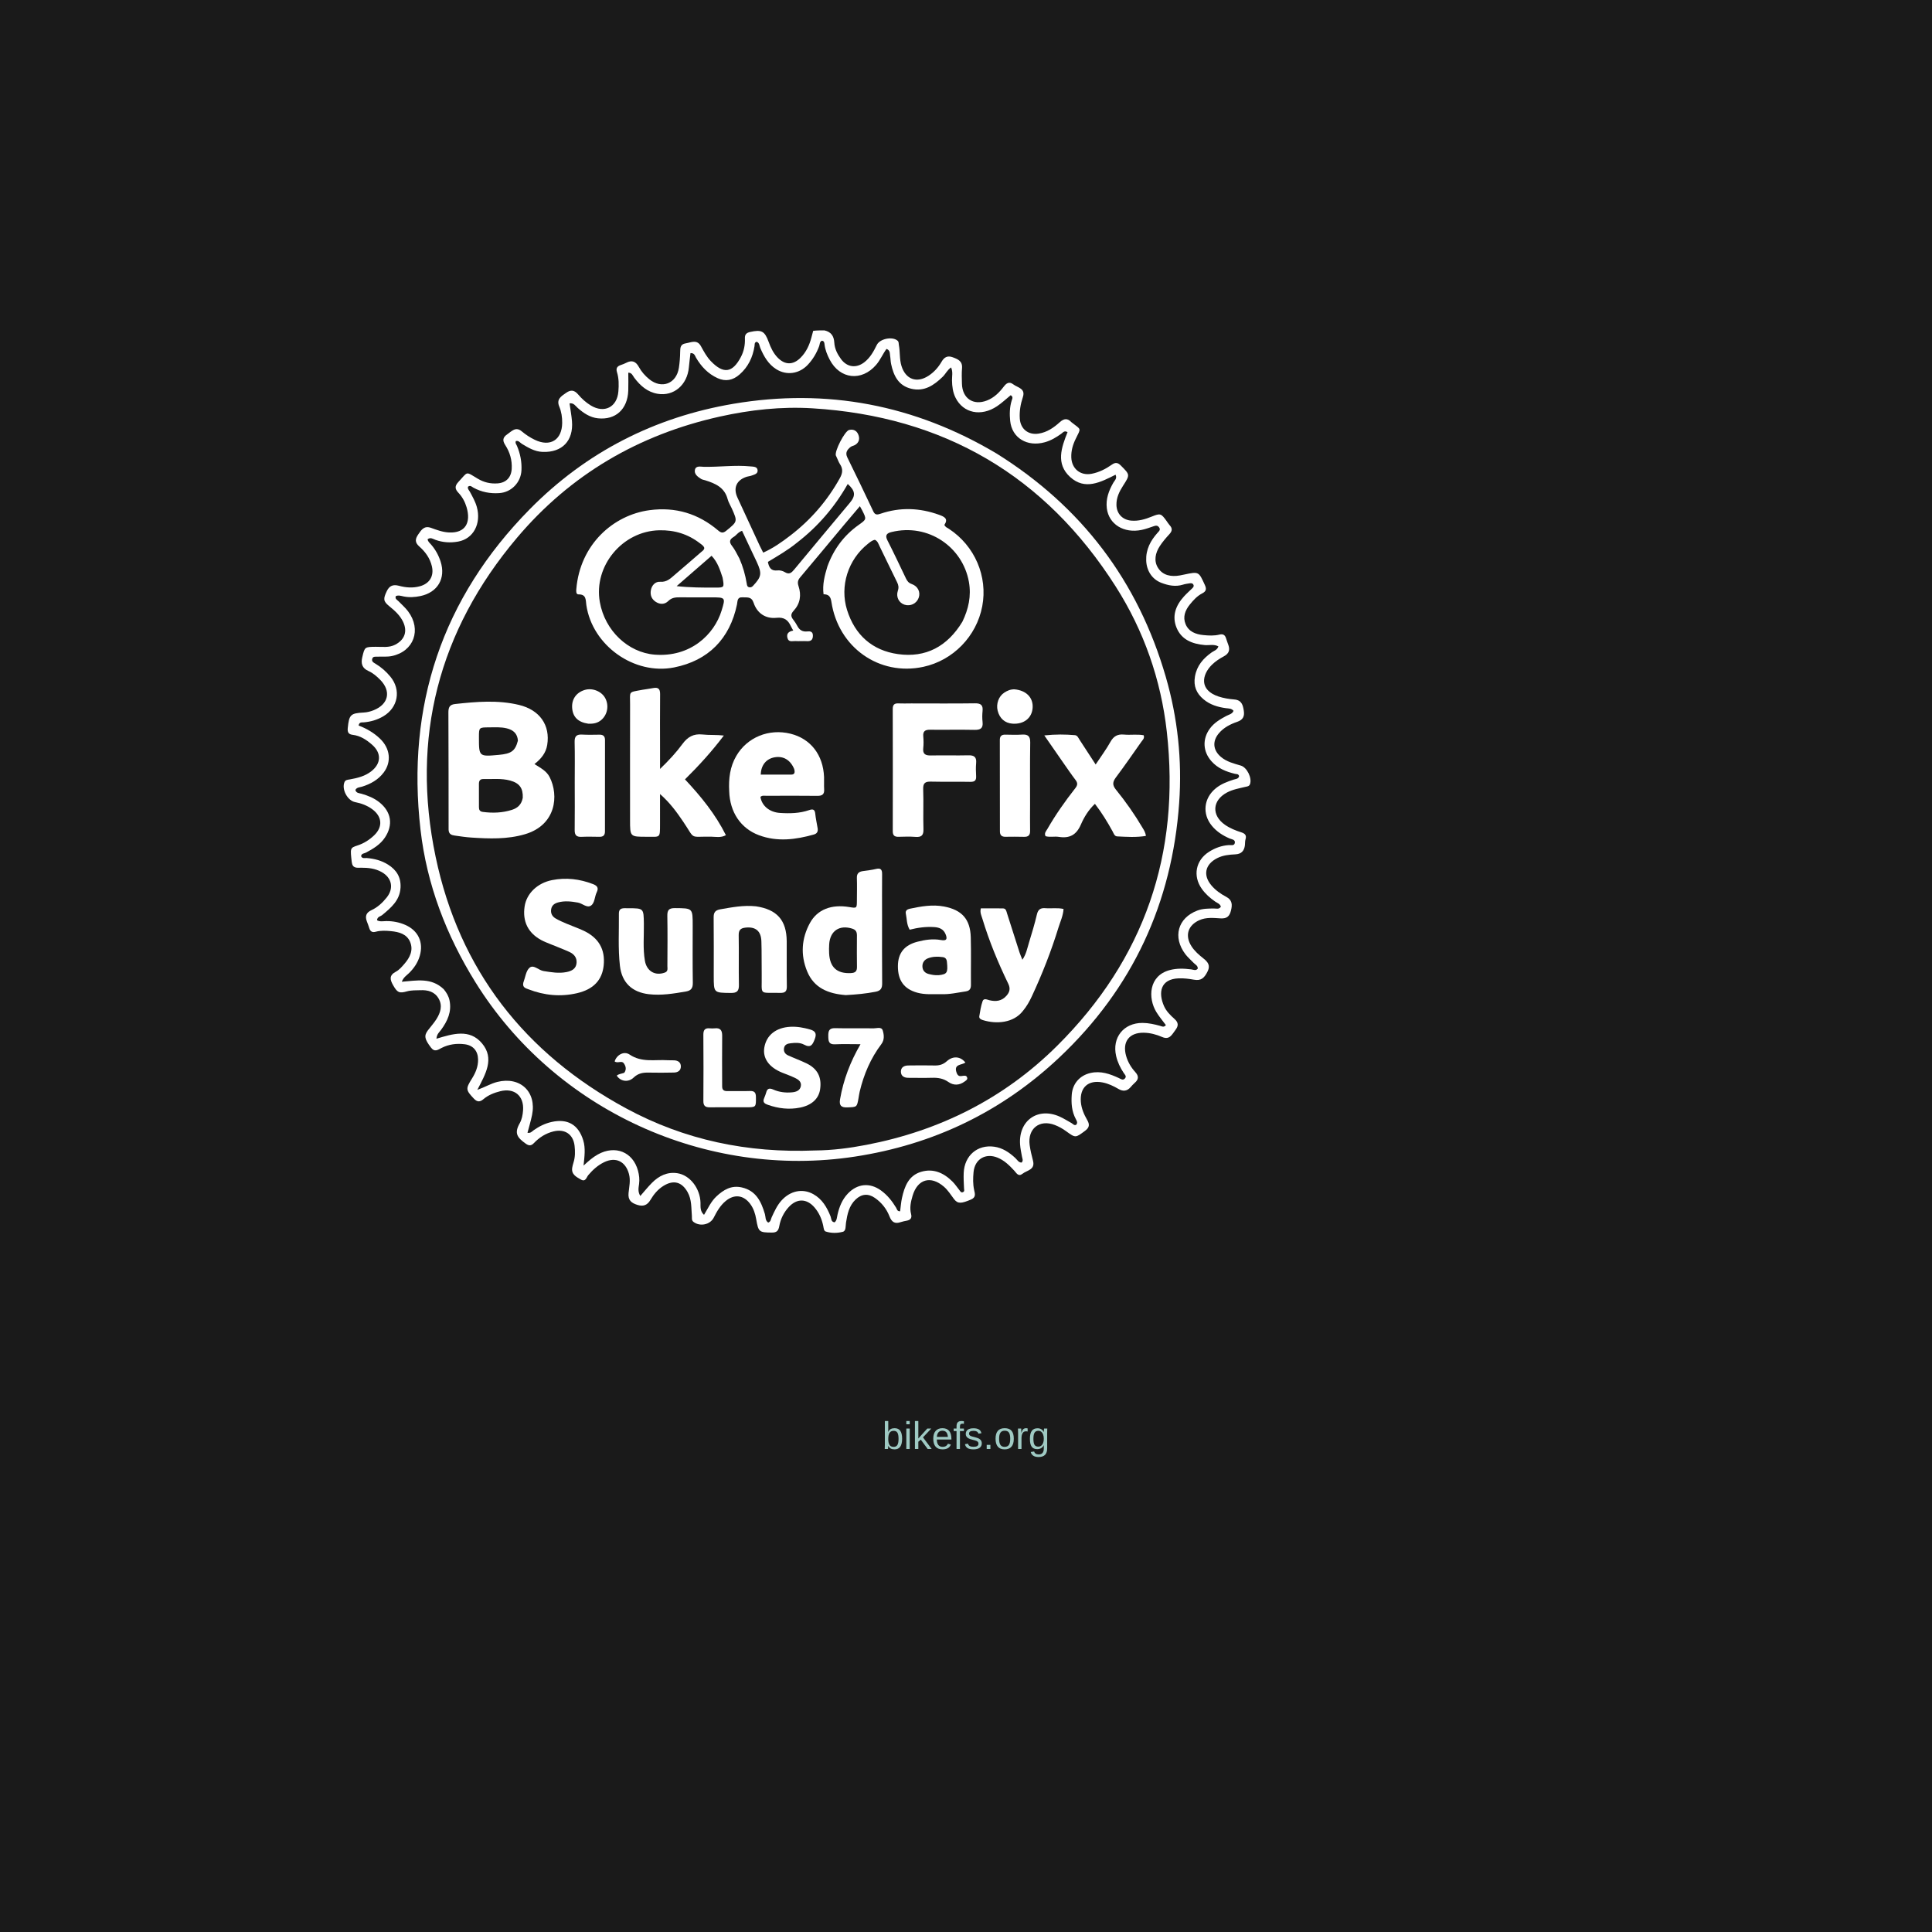
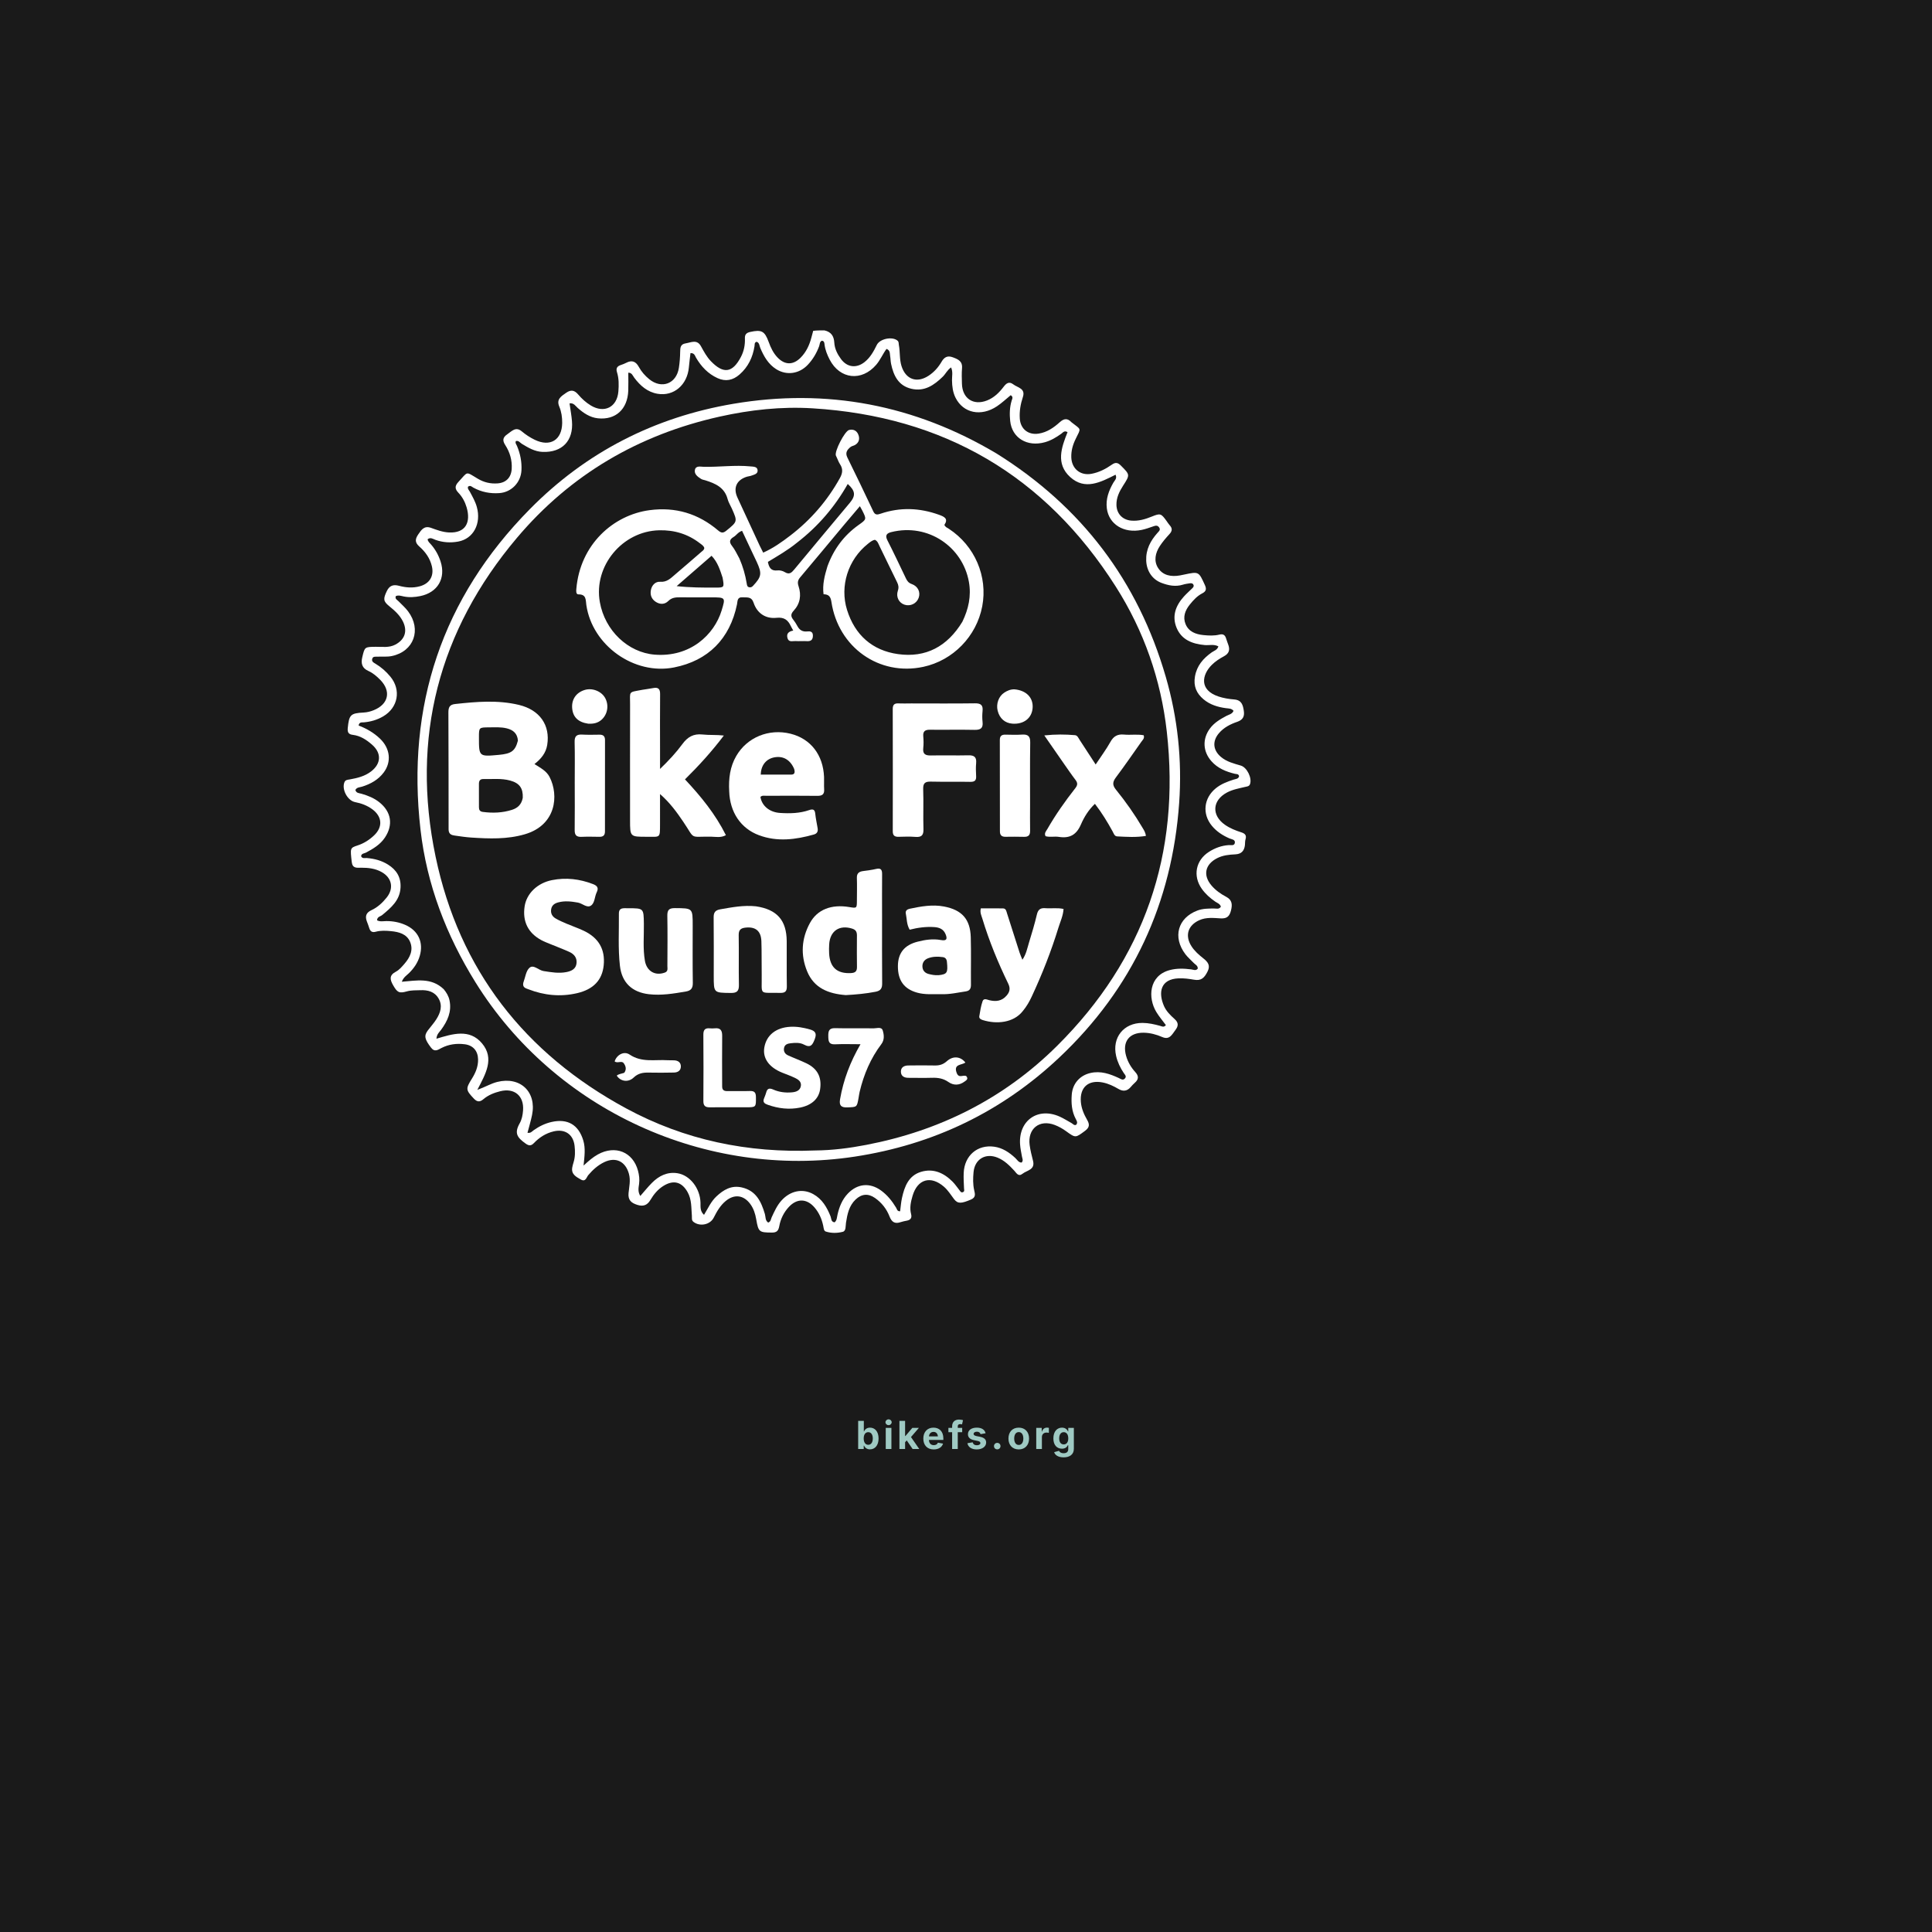
<svg xmlns="http://www.w3.org/2000/svg" version="1.1" viewBox="0 0 1200 1200" width="1200">
  <rect width="1200" height="1200" fill="#1a1a1a" />
  <g transform="translate(450,450) scale(0.8) translate(-352,-307)">
    <path fill="#ffffff" d="M429.55,1 C434.975,2.188 436.964,5.67 437.24,10.451 C437.519,15.302 439.651,19.456 442.42,23.239 C447.194,29.76 454.416,30.621 460.748,25.608 C465.187,22.094 467.816,17.279 470.249,12.304 C472.634,7.424 482.449,5.504 486.41,9.045 C487.414,9.943 487.15,11.164 487.367,12.28 C488.414,17.672 487.751,23.267 489.392,28.592 C492.612,39.047 501.266,42.214 510.385,36.261 C514.666,33.466 517.979,29.765 520.517,25.389 C522.535,21.909 525.003,20.354 529.157,21.874 C533.311,23.394 536.894,24.882 536.414,30.407 C536.07,34.377 536.248,38.403 536.346,42.4 C536.629,53.854 545.186,59.6 555.801,55.437 C561.255,53.299 565.289,49.306 568.754,44.747 C570.83,42.016 572.983,40.434 576.216,42.918 C579.606,45.523 585.895,46.034 583.653,52.79 C581.849,58.226 580.881,63.726 581.261,69.475 C581.798,77.621 587.894,82.405 595.887,81.159 C602.487,80.13 607.624,76.521 612.346,72.267 C615.552,69.379 618.306,69.033 621.298,72.257 C621.41,72.378 621.561,72.462 621.692,72.566 C629.083,78.387 628.952,76.52 624.68,85.207 C622.438,89.765 621.084,94.414 621.252,99.594 C621.539,108.418 628.337,114.024 637.033,112.343 C642.885,111.212 648.05,108.556 652.848,105.185 C655.531,103.3 657.399,103.604 659.731,105.951 C666.871,113.142 666.955,113.042 661.411,121.673 C658.496,126.211 656.181,130.958 656.305,136.554 C656.455,143.344 660.966,148.096 667.741,148.702 C673.398,149.207 678.598,147.661 683.744,145.57 C690.397,142.867 690.966,143.09 695.245,149.027 C696.025,150.109 696.705,151.282 697.604,152.253 C699.826,154.654 699.723,156.734 697.46,159.176 C694.751,162.099 692.129,165.177 689.953,168.504 C686.468,173.832 685.168,180.06 688.639,185.479 C692.39,191.335 698.842,192.46 705.564,191.265 C706.71,191.061 707.849,190.816 708.987,190.573 C720.297,188.168 720.182,188.219 724.992,198.783 C726.423,201.925 725.846,203.678 722.906,205.192 C718.976,207.215 716.036,210.442 713.305,213.822 C709.647,218.35 707.654,223.505 710.009,229.136 C712.472,235.025 717.953,236.983 723.791,237.573 C727.911,237.99 732.154,238.213 736.231,237.208 C739.171,236.484 740.637,237.519 741.442,240.209 C741.966,241.961 742.654,243.662 743.242,245.395 C744.558,249.273 743.578,251.988 739.752,254.038 C736.405,255.831 733.088,257.995 730.405,260.649 C722.66,268.311 720.29,280.197 735.584,285.274 C739.489,286.57 743.691,287.233 747.807,287.569 C753.626,288.044 754.57,292.081 755.215,296.541 C755.817,300.693 754.508,303.395 750.131,304.898 C744.784,306.733 739.679,309.293 735.866,313.779 C730.614,319.959 731.225,326.926 737.446,332.186 C741.935,335.981 747.457,337.289 752.886,338.9 C757.723,340.336 761.749,348.708 759.977,353.351 C759.316,355.085 757.774,355.089 756.314,355.438 C751.466,356.595 746.52,357.44 742.048,359.841 C730.662,365.952 729.991,377.515 740.607,384.899 C744.482,387.593 748.815,389.32 753.266,390.733 C756.104,391.633 757.507,393.036 756.505,396.213 C756.066,397.608 756.241,399.188 756.061,400.674 C755.532,405.062 753.334,407.586 748.633,407.81 C743.818,408.039 739.037,408.487 734.571,410.747 C725.079,415.551 723.251,424.011 730.149,432.065 C733.34,435.79 737.3,438.559 741.597,440.827 C746.219,443.266 746.377,446.91 745.223,451.443 C744.112,455.806 742.193,457.797 737.306,457.527 C731.737,457.219 726.013,456.485 720.557,458.969 C711.755,462.976 709.306,470.901 714.529,479.121 C716.983,482.984 720.413,485.9 723.933,488.716 C727.14,491.281 729.381,493.936 727.183,498.483 C724.479,504.08 721.892,506.09 716.507,505.134 C712.547,504.43 708.621,503.933 704.604,504.086 C690.438,504.626 688.61,515.115 693.246,525.647 C694.99,529.608 698.207,532.777 701.434,535.66 C704.608,538.495 704.512,541.028 702.054,544.248 C699.428,547.689 697.554,552.104 691.888,549.659 C687.262,547.663 682.48,546.364 677.401,546.302 C666.154,546.165 660.69,553.405 663.824,564.358 C665.18,569.094 667.664,573.266 670.935,576.86 C673.833,580.044 673.547,582.623 670.431,585.3 C669.299,586.273 668.306,587.419 667.322,588.548 C664.592,591.682 661.482,592.064 657.949,589.999 C654.057,587.724 650.07,585.788 645.548,584.908 C634.433,582.744 627.693,588.792 628.677,600.111 C629.123,605.245 631.132,609.776 633.624,614.114 C635.613,617.577 635.387,619.922 631.889,622.506 C624.497,627.966 624.649,628.173 617.176,622.733 C614.468,620.761 611.564,619.133 608.44,617.932 C596.567,613.365 587.182,620.811 588.922,633.548 C589.483,637.647 590.499,641.699 591.528,645.717 C593.344,652.807 586.792,653.075 583.37,655.806 C580.154,658.372 578.654,655.213 576.952,653.38 C573.19,649.324 569.292,645.444 564.068,643.306 C554.664,639.457 546.315,644.429 545.362,654.536 C544.925,659.172 544.809,663.847 545.83,668.464 C546.479,671.398 547.397,674.116 543.325,675.84 C535.905,678.983 533.099,679.26 530.231,675.498 C527.71,672.191 525.567,668.617 522.363,665.846 C512.132,656.997 501.878,659.905 498.034,672.872 C496.657,677.515 495.594,682.246 496.874,687.124 C497.622,689.973 496.546,691.6 493.702,692.188 C492.073,692.524 490.412,692.796 488.85,693.339 C484.325,694.912 481.857,693.429 480.098,688.891 C477.845,683.081 473.984,678.187 468.78,674.571 C463.545,670.934 458.434,671.4 453.82,675.773 C448.639,680.685 447.362,687.215 446.326,693.848 C445.927,696.399 446.471,700.189 443.838,700.87 C439.588,701.97 434.877,702.061 430.555,700.636 C429.078,700.148 428.998,697.857 428.655,696.229 C427.536,690.924 425.428,686.065 421.868,681.938 C415.889,675.003 408.334,674.807 402.073,681.449 C398.087,685.677 395.558,690.817 394.531,696.435 C393.862,700.101 392.544,701.494 388.74,701.466 C378.882,701.394 378.329,701.044 376.624,691.134 C375.885,686.839 374.593,682.729 371.919,679.162 C366.744,672.255 359.567,671.425 352.884,676.988 C348.681,680.488 346.06,685.09 343.635,689.885 C340.819,695.456 332.853,697.004 327.901,693.157 C326.26,691.882 326.804,690.158 326.673,688.573 C326.155,682.308 326.61,675.893 323.364,670.094 C318.868,662.062 312.402,660.355 304.554,665.243 C300.196,667.957 297.023,671.845 294.469,676.164 C292.023,680.302 288.845,681.384 284.367,679.975 C279.754,678.524 276.953,676.392 277.508,670.743 C277.988,665.865 279.193,660.977 277.805,655.887 C275.178,646.257 267.638,642.461 258.609,646.798 C253.725,649.143 249.786,652.691 246.285,656.805 C244.777,658.576 244.227,662.451 240.404,660.245 C236.781,658.153 232.833,656.187 233.81,650.852 C234.049,649.546 234.401,648.254 234.796,646.985 C236.114,642.753 236.098,638.406 235.602,634.104 C234.571,625.139 228.053,620.798 219.297,622.909 C213.259,624.365 208.251,627.568 204.042,631.969 C201.833,634.278 200.092,634.145 197.628,632.391 C190.939,627.631 188.659,624.273 192.978,616.641 C194.695,613.607 195.348,610.055 195.604,606.557 C196.425,595.343 188.887,588.991 177.93,591.719 C173.222,592.892 168.679,594.648 164.911,597.831 C162.154,600.161 160.069,600.291 157.367,597.418 C151.163,590.82 150.913,589.881 155.829,582.064 C158.708,577.486 160.771,572.64 160.684,567.086 C160.579,560.444 156.844,556.067 150.232,555.245 C143.993,554.469 137.962,555.244 132.266,558.155 C129.554,559.541 126.985,561.645 124.077,557.798 C119.266,551.435 118.506,548.725 121.683,544.503 C123.883,541.578 126.392,538.855 128.329,535.77 C131.458,530.787 133.276,525.362 130.027,519.752 C126.908,514.368 121.679,513.054 115.829,513.288 C112.345,513.427 108.88,513.223 105.427,514.199 C99.31,515.927 97.924,515.029 94.694,509.376 C92.219,505.043 91.534,501.695 96.902,498.887 C99.46,497.549 101.529,495.079 103.485,492.83 C107.717,487.962 110.571,482.302 107.95,475.902 C105.368,469.598 99.205,468.034 93.103,467.442 C89.163,467.059 85.097,466.835 81.172,467.91 C78.574,468.621 77.021,467.745 76.233,465.203 C75.691,463.456 75.044,461.739 74.385,460.03 C72.816,455.967 73.655,453.1 77.909,451.138 C82.661,448.948 86.484,445.381 89.736,441.314 C95.462,434.151 93.773,425.99 85.748,421.525 C80.785,418.764 75.388,418.161 69.811,418.194 C66.603,418.213 63.15,418.894 62.579,413.697 C61.4,402.953 61.194,402.836 67.219,400.865 C72.072,399.277 76.271,396.561 79.917,393.115 C86.889,386.526 86.233,378.422 78.471,372.742 C74.499,369.835 70.011,368.198 65.205,367.258 C59.27,366.097 54.62,357.318 56.936,351.767 C57.715,349.902 59.479,349.925 61.121,349.629 C67.049,348.56 72.851,347.166 77.756,343.334 C85.511,337.276 85.775,329.108 78.327,322.636 C73.999,318.876 69.333,315.748 63.429,315.039 C60.261,314.658 59.132,313.253 59.497,309.704 C60.548,299.493 61.589,298.214 71.93,297.701 C74.64,297.566 77.191,296.884 79.665,295.888 C91.233,291.23 93.374,281.094 84.67,272.275 C81.962,269.531 79.036,267.007 75.502,265.432 C70.639,263.265 69.605,259.682 70.757,254.82 C72.683,246.694 72.599,246.781 81.224,246.671 C86.324,246.606 91.529,247.568 96.43,244.981 C103.682,241.152 105.984,234.766 102.491,227.343 C100.078,222.213 95.958,218.593 91.667,215.095 C87.059,211.339 86.884,209.513 89.854,203.36 C91.851,199.222 94.766,198.093 99.25,199.301 C104.567,200.733 110.003,201.189 115.524,199.666 C123.05,197.588 126.593,191.733 124.811,184.147 C123.331,177.847 119.697,172.887 115.045,168.789 C111.43,165.604 111.809,162.94 114.232,159.391 C116.708,155.766 118.863,152.426 124.178,154.342 C128.693,155.969 133.174,157.675 138.14,157.908 C150.962,158.509 155.236,150.135 151.774,138.367 C150.564,134.253 148.477,130.298 145.44,127.116 C142.644,124.186 142.429,121.858 145.406,118.667 C153.138,110.381 150.643,110.321 160.523,116.21 C165.292,119.051 170.352,120.201 175.815,119.801 C182.473,119.312 186.411,115.157 186.792,108.523 C187.179,101.777 185.371,95.602 181.774,90.032 C179.51,86.525 179.787,84.129 183.282,81.727 C186.813,79.302 189.884,75.443 194.601,79.406 C197.685,81.998 201.027,84.178 204.632,85.93 C216.641,91.765 225.835,86.125 225.981,72.852 C226.029,68.485 225.416,64.201 223.715,60.153 C221.313,54.434 225.192,52.17 229.064,49.475 C232.87,46.826 235.548,47.436 238.424,50.81 C241.229,54.101 244.448,57.036 248.197,59.309 C258.685,65.668 268.64,60.638 269.613,48.371 C270.008,43.385 270.048,38.328 268.537,33.504 C267.542,30.331 268.733,28.837 271.526,27.891 C272.943,27.41 274.367,26.886 275.687,26.191 C280.118,23.856 283.152,25.075 285.514,29.418 C287.511,33.09 290.307,36.243 293.559,38.902 C303.229,46.809 314.715,42.425 316.593,30.035 C317.214,25.933 317.53,21.755 317.582,17.606 C317.623,14.343 317.809,11.736 321.852,11.084 C326.153,10.39 330.641,7.729 333.737,13.348 C335.984,17.429 338.167,21.545 341.465,24.961 C351.192,35.036 358.2,34.061 364.708,21.695 C367.102,17.145 368.043,12.306 367.841,7.229 C367.722,4.226 368.95,2.873 371.997,2.211 C380.751,0.311 383.192,1.458 386.307,10.013 C387.919,14.438 389.893,18.643 393.187,22.07 C398.899,28.012 405.282,28.052 411.083,22.221 C415.438,17.843 417.929,12.442 419.475,6.548 C419.897,4.94 420.304,3.327 420.859,1.358 C423.7,1 426.4,1 429.55,1 M134.017,512.523 C136.138,515.121 137.832,517.844 138.523,521.278 C140.295,530.072 136.928,537.239 131.97,544.036 C130.654,545.839 128.644,547.289 128.342,550.959 C140.977,547.165 154.063,543.023 163.741,554.568 C173.628,566.363 166.531,578.277 160.092,590.671 C166.219,588.481 170.585,585.756 175.554,584.512 C193.35,580.057 206.251,592.162 202.591,610.156 C201.655,614.758 200.267,619.268 199.043,623.993 C201.526,624.462 202.559,622.902 203.837,622.002 C208.103,618.997 212.672,616.728 217.806,615.578 C230.154,612.815 238.62,617.7 242.327,629.851 C244.211,636.029 243.298,642.289 242.575,649.461 C246.414,645.915 249.765,642.97 253.679,640.805 C267.159,633.35 280.891,638.827 284.825,653.392 C285.727,656.731 286.161,660.194 285.675,663.763 C285.29,666.596 284.523,669.611 286.635,673.049 C289.799,669.453 292.543,666.01 295.625,662.902 C301.028,657.453 307.536,654.175 315.372,655.372 C325.239,656.88 333.054,667.155 333.363,678.248 C333.451,681.394 332.878,684.79 336.1,687.708 C339.249,682.555 341.538,677.307 345.714,673.404 C351.279,668.203 357.332,664.576 365.457,666.423 C376.549,668.945 380.511,677.46 383.362,687.083 C384.019,689.299 383.492,692.086 385.929,693.717 C388.034,692.951 387.972,691.002 388.621,689.604 C390.73,685.065 392.75,680.49 396.13,676.696 C402.966,669.021 412.553,666.989 420.887,671.593 C427.85,675.441 431.559,681.852 434.38,688.987 C435.026,690.62 434.62,693.223 437.537,693.506 C439.3,691.919 439.262,689.675 439.726,687.625 C441.105,681.528 443.335,675.851 447.736,671.223 C455.126,663.455 464.716,662.476 473.406,668.703 C478.363,672.255 482.072,676.934 485.221,682.111 C485.908,683.241 486.057,685.13 488.361,684.888 C488.826,681.438 489.051,677.965 489.793,674.607 C491.759,665.705 494.906,657.217 504.618,654.306 C514.163,651.445 522.291,655.126 529.067,661.943 C531.048,663.935 532.635,666.319 534.39,668.534 C535.096,669.426 535.635,670.706 537.109,670.094 C538.56,669.491 538.019,668.257 537.967,667.09 C537.789,663.1 537.536,659.094 537.713,655.112 C538.313,641.685 548.343,633.026 561.333,634.789 C567.841,635.672 573.076,639.197 577.809,643.608 C579.271,644.97 580.327,647.176 582.705,647.108 C584.173,645.472 583.246,644.084 582.985,642.648 C582.391,639.383 581.68,636.108 581.473,632.808 C580.321,614.362 595.406,603.881 612.236,611.435 C615.413,612.86 618.368,614.782 621.432,616.462 C622.537,617.068 623.344,618.452 624.954,617.854 C626.504,616.257 625.486,614.711 624.735,613.301 C621.558,607.331 621.118,600.982 621.606,594.378 C622.231,585.909 627.777,579.475 636.113,577.568 C644.115,575.737 651.215,578.265 658.251,581.53 C659.692,582.199 661.239,583.531 662.802,581.908 C664.473,580.173 662.823,578.856 661.952,577.547 C659.249,573.488 657.17,569.152 656.066,564.393 C652.745,550.08 661.893,538.631 676.54,538.692 C681.253,538.712 685.78,539.755 690.283,540.986 C691.651,541.36 693.061,542.387 694.695,540.394 C692.238,537.058 689.449,533.805 687.256,530.19 C680.661,519.322 681.359,502.093 697.554,497.71 C703.155,496.194 708.75,496.41 714.388,497.132 C716.129,497.355 717.934,498.407 719.431,496.553 C719.606,494.256 717.633,493.512 716.424,492.248 C714.24,489.963 711.774,487.898 709.87,485.402 C699.755,472.144 703.917,457.145 719.202,451.422 C723.338,449.874 727.672,449.885 732.017,449.851 C733.833,449.837 736.062,450.71 737.38,448.414 C736.7,446.167 734.572,445.593 733.004,444.511 C728.983,441.74 725.391,438.552 722.563,434.566 C715.499,424.605 717.82,412.453 728.094,405.896 C732.788,402.901 737.893,400.994 743.529,400.636 C745.233,400.528 747.778,401.352 748.216,398.978 C748.715,396.274 745.822,396.189 744.143,395.469 C738.85,393.197 734.129,390.156 730.438,385.704 C722.707,376.38 724.075,364.12 733.486,356.483 C737.607,353.14 742.4,351.366 747.327,349.77 C748.97,349.238 751.073,349.326 751.532,347.073 C751.031,345.187 749.477,345.578 748.25,345.28 C741.345,343.6 734.919,341.009 730.063,335.517 C723.378,327.957 722.953,318.301 728.742,310.301 C732.095,305.668 736.779,302.93 741.659,300.324 C743.622,299.275 746.186,298.943 747.223,296.383 C745.637,294.43 743.4,294.6 741.306,294.321 C734.933,293.472 728.903,291.618 723.904,287.423 C718.429,282.829 715.979,277.2 717.265,269.746 C718.721,261.306 723.65,255.732 730.235,251.029 C732.035,249.743 734.583,249.204 735.462,246.353 C731.995,244.46 728.316,245.638 724.83,245.322 C715.337,244.459 706.917,241.324 703.02,231.976 C699.23,222.882 702.277,214.681 708.672,207.637 C710.684,205.421 712.943,203.431 715.081,201.329 C715.801,200.621 716.561,199.86 716.17,198.741 C715.696,197.38 714.486,197.191 713.287,197.367 C711.481,197.633 709.65,197.896 707.913,198.433 C702.172,200.208 696.67,199.091 691.301,197.069 C683.92,194.288 679.696,187.553 679.409,179.719 C679.092,171.078 682.741,164.291 688.242,158.142 C689.315,156.942 690.829,155.858 689.37,153.885 C688.071,152.128 686.616,152.577 684.939,153.152 C681.952,154.175 678.96,155.277 675.881,155.917 C662.095,158.786 650.392,151.568 648.836,139.176 C647.926,131.927 650.364,125.412 653.929,119.209 C654.897,117.526 656.99,116.038 655.613,113.06 C644.005,118.885 631.878,125.346 620.367,114.868 C609.037,104.553 613.596,91.854 618.344,80.018 C615.819,78.54 614.806,80.298 613.549,81.203 C609.605,84.04 605.486,86.524 600.76,87.845 C586.996,91.693 575.155,84.529 573.801,71.309 C573.259,66.014 573.358,60.655 574.976,55.461 C575.399,54.1 576.364,52.636 574.207,51.33 C570.72,54.171 567.362,57.385 563.553,59.924 C551.174,68.175 537.423,65.272 531.42,53.383 C529.265,49.113 528.724,44.548 528.633,39.823 C528.572,36.618 529.496,33.276 527.91,29.768 C524.935,31.794 523.663,34.828 521.452,36.98 C514.661,43.584 507.219,48.738 497.046,46.332 C486.976,43.95 483.273,36.145 481.344,27.055 C480.898,24.956 480.934,22.759 480.571,20.638 C480.258,18.81 480.739,16.535 477.788,15.38 C474.877,19.302 472.99,23.973 469.756,27.74 C458.514,40.833 441.603,39.006 433.672,23.731 C431.747,20.024 430.179,16.176 429.673,11.987 C429.508,10.619 429.472,9.265 427.609,9.025 C425.792,9.828 426.033,11.8 425.497,13.246 C423.498,18.638 420.648,23.486 416.726,27.666 C410.025,34.81 400.228,36.195 392.201,31.156 C385.975,27.248 382.566,21.197 379.787,14.656 C379.06,12.945 379.19,10.608 376.931,9.842 C375.068,10.441 375.511,11.966 375.313,13.208 C373.936,21.869 370.429,29.351 363.696,35.251 C358.54,39.767 352.87,40.93 346.637,38.1 C339.232,34.737 333.942,29.111 329.881,22.188 C329.021,20.721 328.745,18.554 325.59,18.635 C325.174,22.276 324.677,25.989 324.338,29.718 C323.098,43.372 312.62,52.369 300.031,50.231 C292.19,48.9 286.61,43.983 281.96,37.801 C280.776,36.227 280.11,33.805 277.305,33.857 C277.305,38.683 277.451,43.273 277.278,47.851 C276.734,62.213 267.471,70.704 253.768,69.279 C247.566,68.635 242.617,65.264 238.026,61.221 C236.31,59.711 234.985,57.171 231.69,57.68 C232.352,62.419 233.205,66.939 233.578,71.499 C234.824,86.725 225.923,95.941 210.78,95.359 C204.678,95.125 199.694,92.139 194.691,89.101 C193.24,88.219 192.167,86.342 190.005,86.943 C189.34,88.49 190.402,89.556 190.892,90.718 C193.451,96.791 194.692,103.064 194.358,109.691 C193.883,119.096 186.549,126.689 177.194,127.347 C170.028,127.852 163.292,126.542 156.97,123.08 C155.775,122.426 154.62,120.95 152.842,122.405 C152.373,124.02 153.67,125.09 154.338,126.337 C156.381,130.153 158.545,133.905 159.711,138.125 C163.264,150.982 157.111,162.79 145.261,164.97 C139.359,166.056 133.346,165.725 127.514,163.612 C125.744,162.971 123.68,161.372 121.477,163.203 C121.826,165.175 123.245,166.18 124.296,167.402 C127.603,171.246 129.995,175.6 131.558,180.404 C135.82,193.499 129.278,204.576 115.738,207.307 C111.454,208.171 107.227,208.47 102.86,207.575 C100.924,207.178 98.724,206.351 96.752,207.385 C96.098,209.608 97.804,210.17 98.79,211.186 C101.341,213.812 104.166,216.238 106.343,219.148 C116.946,233.318 110.838,250.245 93.762,253.84 C90.074,254.617 86.133,254.168 82.312,254.342 C80.882,254.408 79.133,253.998 78.522,255.93 C77.848,258.06 79.46,258.884 80.908,259.746 C85.397,262.418 89.268,265.822 92.578,269.834 C101.076,280.132 98.591,293.864 87.058,300.655 C82.383,303.408 77.319,304.873 71.931,305.329 C70.384,305.46 68.418,304.904 67.924,307.799 C74.072,310.108 79.767,313.422 84.591,318.047 C92.432,325.563 93.595,336.018 87.431,344.237 C83.166,349.924 77.253,353.19 70.568,355.269 C68.77,355.828 66.545,355.698 65.421,357.804 C66.058,360.38 68.336,360.238 70.148,360.758 C75.149,362.194 79.925,364.101 84.033,367.382 C93.309,374.791 94.917,384.93 88.339,394.8 C84.702,400.256 79.253,403.466 73.629,406.47 C72.289,407.186 70.166,407.005 69.855,409.238 C70.783,411.334 72.697,410.557 74.213,410.674 C80.123,411.132 85.726,412.612 90.763,415.771 C97.306,419.873 100.913,425.56 100.474,433.626 C99.931,443.612 93.137,449.192 86.293,454.899 C84.898,456.062 82.35,456.178 82.238,459.01 C84.582,460.295 87.124,459.642 89.517,459.629 C94.604,459.603 99.47,460.545 104.096,462.558 C114.278,466.991 118.475,476.192 115.396,486.686 C113.845,491.972 110.885,496.257 107.005,500.064 C105.183,501.852 102.781,503.21 101.462,506.728 C112.952,505.815 124.316,503.266 134.017,512.523 z" />
    <path fill="#ffffff" d="M563.285,96.644 C629.299,137.916 673.061,195.626 694.628,270.063 C703.885,302.012 707.341,334.774 705.009,367.83 C699.527,445.55 668.82,511.885 612.044,565.453 C567.306,607.663 514.18,633.172 453.236,642.484 C337.551,660.16 220.258,606.365 158.614,507.097 C135.988,470.661 120.88,431.31 115.984,388.714 C104.926,292.506 132.693,208.929 200.88,139.776 C244.518,95.52 297.733,68.353 358.938,58 C431.478,45.729 499.647,58.774 563.285,96.644 M422.442,637.714 C435.796,637.609 449.025,635.893 462.068,633.387 C519.012,622.449 569.013,597.432 610.195,556.526 C677.995,489.179 706.074,407.304 695.398,312.527 C690.854,272.179 677.636,234.301 655.785,199.946 C600.946,113.726 522.1,67.733 420.237,61.51 C396.081,60.034 372.038,62.674 348.376,67.931 C285.483,81.904 232.405,112.878 190.86,162.071 C129.958,234.182 108.425,317.501 127.712,409.681 C146.072,497.436 196.86,562.421 275.625,605.045 C321.001,629.601 369.928,639.854 422.442,637.714 z" />
    <path fill="#ffffff" d="M431.924,184.198 C436.82,170.767 444.784,160.131 456.135,152.074 C462.36,147.655 462.377,147.672 458.929,140.799 C458.493,139.929 457.995,139.089 457.118,137.496 C452.761,142.633 448.686,147.378 444.675,152.178 C433.353,165.725 422.107,179.337 410.702,192.815 C408.842,195.013 408.584,196.878 409.476,199.564 C411.792,206.541 410.775,213.177 405.72,218.645 C403.416,221.137 403.347,223.022 405.302,225.51 C406.532,227.076 407.644,228.77 408.566,230.534 C410.22,233.695 412.611,235.14 416.238,234.749 C418.509,234.504 420.638,234.77 420.632,237.985 C420.626,241.169 419.205,242.463 416.035,242.292 C413.045,242.13 410.029,242.407 407.042,242.219 C404.783,242.077 401.789,243.421 400.858,239.757 C399.946,236.163 402.092,234.697 405.388,234.068 C404.597,232.628 403.987,231.652 403.504,230.617 C401.284,225.858 398.308,223.529 392.351,224.168 C383.907,225.073 377.296,220.587 374.617,212.538 C372.921,207.444 369.484,208.48 365.952,208.26 C361.726,207.997 362.202,211.314 361.716,213.677 C356.206,240.469 339.354,257.428 312.885,262.692 C281.902,268.853 249.333,245.685 244.724,214.219 C244.171,210.446 244.878,205.912 238.664,205.977 C236.653,205.998 236.819,203.481 236.955,201.858 C239.856,167.131 265.707,144.35 293.788,140.599 C313.956,137.906 331.676,143.259 347.075,156.354 C349.461,158.383 350.966,158.517 353.406,156.525 C362.132,149.403 362.207,149.485 357.692,139.311 C356.611,136.876 355.099,134.562 354.436,132.023 C352.073,122.967 344.905,119.853 337.079,117.414 C335.976,117.07 334.748,116.915 333.801,116.318 C331.22,114.69 328.367,112.615 329.021,109.343 C329.716,105.866 333.309,106.864 335.773,106.92 C347.921,107.197 360.049,105.405 372.202,106.617 C374.531,106.849 377.463,106.691 377.709,109.642 C377.948,112.509 374.939,112.995 372.816,113.808 C371.742,114.22 370.53,114.257 369.423,114.6 C361.338,117.101 358.56,123.294 362.059,130.831 C367.809,143.219 373.519,155.624 379.265,168.014 C380.086,169.784 381.008,171.506 382.047,173.575 C389.981,170.001 396.589,165.281 403.035,160.341 C418.986,148.116 431.863,133.241 441.618,115.63 C443.684,111.9 444.122,108.59 441.699,104.948 C440.695,103.439 440.093,101.662 439.309,100.005 C439.025,99.403 438.704,98.813 438.471,98.191 C437.246,94.932 445.347,79.202 448.712,78.34 C451.928,77.516 454.513,78.794 455.76,81.606 C457.14,84.719 456.742,87.887 453.465,89.912 C452.345,90.605 450.842,90.749 449.845,91.555 C447.262,93.642 445.538,95.942 447.379,99.679 C454.221,113.575 460.933,127.537 467.535,141.549 C468.934,144.517 470.703,144.179 473.165,143.343 C488.411,138.159 503.54,138.755 518.636,144.204 C522.84,145.721 525.919,147.269 522.71,152.04 C523.503,153.829 525.028,154.297 526.255,155.102 C546.305,168.247 556.534,192.039 552.102,215.261 C547.651,238.579 529.436,257.271 506.324,262.238 C472.158,269.581 440.306,247.181 434.991,211.709 C434.363,207.516 432.759,205.951 428.898,205.866 C427.923,198.304 429.747,191.424 431.924,184.198 M536.703,227.18 C541.427,217.379 543.714,207.313 541.755,196.28 C536.946,169.196 510.196,150.5 481.535,157.606 C478.021,158.478 476.465,160.054 478.49,164.011 C483.493,173.789 488.147,183.746 492.901,193.651 C493.863,195.655 494.952,197.098 497.324,197.93 C502.248,199.658 504.335,204.279 502.745,208.665 C501.131,213.121 496.311,215.461 491.777,213.989 C487.386,212.563 484.985,207.918 486.601,203.107 C487.428,200.645 487.098,198.741 485.993,196.519 C481.397,187.28 477.001,177.94 472.443,168.682 C471.522,166.812 470.955,164.571 468.746,163.604 C466.459,164.07 464.821,165.544 463.154,166.875 C447.978,178.998 441.352,199.521 447.144,218.049 C453.224,237.498 466.734,249.556 486.725,252.349 C508.226,255.354 524.992,246.499 536.703,227.18 M341.436,208.288 C333.438,208.288 325.44,208.348 317.443,208.262 C314.048,208.225 311.06,208.447 308.335,211.146 C305.614,213.84 301.992,213.951 298.653,211.788 C295.366,209.658 294.163,206.484 294.835,202.703 C295.538,198.743 298.457,195.925 302.007,196.194 C307.334,196.597 310.236,193.442 313.568,190.613 C320.426,184.792 327.211,178.885 334.013,172.997 C334.994,172.148 336.241,171.46 336.308,169.903 C335.752,168.179 334.243,167.333 332.952,166.333 C323.639,159.119 313.138,155.942 301.31,156.208 C272.744,156.852 250.242,183.881 255.206,211.929 C259.15,234.209 277.205,251.123 297.775,252.762 C325.329,254.957 344.012,237.329 349.757,218.51 C352.865,208.327 352.901,208.273 341.436,208.288 M408.287,165.832 C401.226,171.616 393.302,176.144 385.694,180.751 C386.548,185.304 388.245,187.93 393.07,187.369 C394.93,187.153 397.211,187.702 398.812,188.692 C402.3,190.848 404.06,189.18 406.193,186.601 C420.518,169.278 434.967,152.058 449.374,134.802 C453.994,129.267 453.607,125.607 447.694,120.252 C437.72,137.88 424.877,153.015 408.287,165.832 M350.509,192.961 C348.543,187.051 346.761,181.041 341.957,175.998 C332.617,184.121 323.733,191.847 314.849,199.572 C325.315,200.721 335.12,200.736 344.925,200.716 C351.883,200.701 351.883,200.68 350.509,192.961 M363.574,178.12 C366.312,184.385 368.186,190.905 369.274,197.65 C369.465,198.829 369.61,200.01 370.985,200.396 C372.216,200.742 373.21,200.358 374.102,199.402 C380.789,192.245 381.193,189.818 377.032,180.757 C375.714,177.888 374.317,175.056 372.97,172.2 C370.521,167.006 368.081,161.807 365.64,156.615 C362.509,157.65 361.264,160.079 359.161,161.336 C355.922,163.271 355.369,165.279 357.911,168.454 C360.067,171.147 361.513,174.409 363.574,178.12 z" />
    <path fill="#ffffff" d="M137.785,388.613 C137.75,358.007 137.801,327.861 137.638,297.717 C137.616,293.718 138.543,291.571 142.836,291.101 C159.397,289.29 175.952,287.847 192.401,291.784 C208.553,295.651 216.837,307.552 214.355,322.876 C213.339,329.153 209.611,333.672 204.451,337.724 C209.068,340.676 213.748,342.96 216.225,347.803 C223.497,362.02 221.363,385.086 196.981,392.221 C183.293,396.227 169.333,395.689 155.362,394.773 C151.058,394.491 146.776,393.822 142.498,393.225 C140.085,392.889 137.87,392.15 137.785,388.613 M195.374,363.948 C195.681,356.405 192.826,352.503 185.583,350.516 C178.72,348.634 171.707,349.508 164.749,349.355 C162.132,349.298 161.319,350.813 161.337,353.185 C161.382,359.172 161.386,365.16 161.349,371.148 C161.336,373.276 162.014,374.558 164.361,374.869 C172.038,375.885 179.619,375.626 187.018,373.244 C191.207,371.895 194.348,369.35 195.374,363.948 M191.608,319.525 C191.215,314.094 188.079,311.259 182.971,309.993 C178.36,308.85 173.712,309.205 169.073,309.225 C161.356,309.259 161.356,309.326 161.348,316.836 C161.333,331.983 161.333,331.983 176.658,330.593 C186.479,329.701 189.47,327.636 191.608,319.525 z" />
    <path fill="#ffffff" d="M288.311,280.045 C291.359,279.536 294.001,279.223 296.604,278.714 C300.453,277.962 302.04,279.275 302.001,283.356 C301.859,298.177 301.953,313 301.958,327.822 C301.959,331.942 301.958,336.063 301.958,341.502 C308.852,334.847 314.475,328.779 319.336,322.153 C323.364,316.661 327.944,314 334.9,314.76 C340.263,315.345 345.741,314.876 351.489,315.569 C342.28,327.776 332.229,338.843 321.316,349.607 C333.777,362.896 344.947,376.622 353.09,392.925 C349.091,395.124 345.215,394.147 341.564,394.096 C324.208,393.857 329.613,396.735 319.96,382.481 C314.921,375.04 309.666,367.775 301.944,360.995 C301.944,369.29 301.96,376.638 301.941,383.987 C301.91,395.556 302.286,394.14 291.604,394.166 C278.67,394.197 278.674,394.156 278.674,381.243 C278.673,351.266 278.619,321.288 278.693,291.311 C278.719,280.776 277.059,282.178 288.311,280.045 z" />
    <path fill="#ffffff" d="M355.652,358.846 C355.119,348.9 356.263,339.817 361.145,331.409 C369.528,316.971 386.436,309.974 403.262,314.156 C418.885,318.039 428.613,330.577 429.293,347.792 C429.417,350.95 429.159,354.127 429.367,357.276 C429.631,361.261 427.854,362.436 424.049,362.39 C410.902,362.229 397.751,362.31 384.601,362.352 C383.007,362.357 381.249,361.867 379.897,363.228 C380.971,370.142 386.955,375.125 395.061,375.661 C402.73,376.167 410.378,376.006 417.75,373.454 C420.55,372.485 422.116,372.835 422.457,376.226 C422.838,380.014 423.684,383.754 424.307,387.519 C424.714,389.981 423.965,391.692 421.348,392.428 C407.184,396.414 392.946,398.258 378.737,392.954 C364.624,387.686 356.16,375.1 355.652,358.846 M406.066,341.455 C403.085,334.458 397.642,331.25 390.834,332.478 C384.414,333.635 380.288,338.582 380.158,345.92 C388.061,345.92 395.97,345.958 403.877,345.897 C406.367,345.878 406.927,344.338 406.066,341.455 z" />
    <path fill="#ffffff" d="M497.006,290.638 C513.823,290.642 530.143,290.792 546.457,290.556 C551.073,290.489 552.81,291.981 552.355,296.539 C552.075,299.342 552.045,302.224 552.361,305.019 C552.929,310.033 550.638,311.26 546.017,311.165 C534.533,310.928 523.04,311.198 511.552,311.067 C507.771,311.024 505.972,312.205 506.326,316.238 C506.588,319.213 506.659,322.26 506.319,325.218 C505.757,330.107 508.076,331.142 512.42,331.043 C522.072,330.821 531.737,331.159 541.389,330.922 C545.945,330.809 547.787,332.381 547.375,336.987 C547.078,340.291 547.156,343.652 547.362,346.97 C547.577,350.444 546.271,351.6 542.756,351.526 C532.603,351.312 522.439,351.593 512.288,351.348 C507.88,351.241 506.091,352.392 506.264,357.212 C506.633,367.522 506.136,377.863 506.473,388.175 C506.636,393.132 504.856,394.643 500.143,394.258 C495.841,393.907 491.488,394.084 487.161,394.192 C484.083,394.27 482.633,393.21 482.64,389.883 C482.706,358.247 482.703,326.61 482.623,294.973 C482.615,291.725 483.827,290.472 487.018,290.626 C490.174,290.778 493.344,290.645 497.006,290.638 z" />
    <path fill="#ffffff" d="M446.162,517.093 C432.652,516.059 421.509,511.671 416.153,498.632 C410.93,485.915 411.767,473.149 418.322,461.135 C424.093,450.558 435.068,446.431 448.892,448.738 C454.755,449.717 454.766,449.717 454.792,443.584 C454.818,437.76 454.97,431.932 454.773,426.116 C454.657,422.703 456.269,421.291 459.324,420.835 C462.77,420.321 466.262,419.978 469.636,419.16 C473.333,418.265 474.392,419.661 474.36,423.155 C474.26,434.135 474.333,445.117 474.335,456.098 C474.337,473.401 474.245,490.706 474.408,508.008 C474.444,511.849 473.235,513.729 469.355,514.483 C461.828,515.945 454.246,516.668 446.162,517.093 M454.808,472.773 C454.825,469.792 455.26,466.795 451.303,465.53 C441.279,462.325 433.935,467.168 433.277,477.682 C433.132,479.998 433.113,482.335 433.23,484.652 C433.784,495.622 439.43,500.575 450.221,499.996 C453.613,499.814 454.914,498.533 454.843,495.143 C454.692,488 454.803,480.853 454.808,472.773 z" />
    <path fill="#ffffff" d="M615.527,337.436 C610.531,330.228 605.735,323.317 600.295,315.476 C609.046,314.543 616.597,314.639 624.13,315.283 C626.054,315.447 626.841,317.6 627.835,319.114 C631.745,325.074 635.621,331.057 640.172,338.049 C644.383,331.678 648.422,326.259 651.684,320.408 C654.151,315.982 657.293,314.357 662.184,314.824 C667.262,315.308 672.432,314.391 677.46,315.357 C678.281,317.797 676.618,319.028 675.628,320.433 C669.106,329.689 662.678,339.017 655.892,348.077 C653.277,351.569 653.027,354.029 655.921,357.595 C663.477,366.904 670.381,376.719 676.488,387.064 C677.57,388.897 678.831,390.663 679.169,393.508 C671.573,394.749 664.181,394.242 656.823,393.871 C654.763,393.767 654.168,391.544 653.302,389.965 C649.302,382.68 644.99,375.603 639.602,368.599 C634.579,373.322 631.17,378.968 628.685,384.707 C625.191,392.775 619.89,395.566 611.582,394.243 C608.182,393.702 604.629,394.694 601.252,393.711 C600.04,391.32 601.732,389.787 602.669,388.153 C609.058,377.007 616.451,366.527 624.37,356.436 C626.309,353.965 626.249,352.275 624.443,349.927 C621.399,345.969 618.62,341.809 615.527,337.436 z" />
    <path fill="#ffffff" d="M195.786,507.533 C197.361,503.304 197.847,498.273 200.614,495.871 C203.775,493.128 207.666,497.823 211.504,498.418 C217.437,499.338 223.349,500.401 229.323,499.207 C233.249,498.422 236.773,496.779 237.148,492.077 C237.486,487.841 234.998,485.14 231.462,483.532 C226.625,481.332 221.626,479.487 216.711,477.456 C214.408,476.505 212.056,475.626 209.867,474.452 C199.512,468.9 195.075,459.924 196.807,448.281 C198.312,438.165 206.795,430.045 218.104,427.813 C229.025,425.656 239.574,426.928 249.912,430.909 C253.18,432.167 254.484,433.838 252.782,437.279 C251.097,440.686 251.339,445.559 248.334,447.596 C245.202,449.721 241.687,445.872 238.151,445.252 C233.021,444.351 227.977,443.741 222.855,445.127 C220.078,445.879 217.993,447.299 217.444,450.311 C216.866,453.484 218.179,455.978 220.792,457.529 C223.491,459.131 226.413,460.383 229.309,461.622 C233.741,463.517 238.333,465.061 242.682,467.122 C254.358,472.656 259.453,481.631 258.211,493.967 C257.055,505.458 250.209,512.68 237.441,515.62 C224.585,518.582 212.006,517.315 199.772,512.575 C197.772,511.8 194.974,511.248 195.786,507.533 z" />
    <path fill="#ffffff" d="M583.562,529.535 C576.367,538.703 563.19,539.818 552.556,536.493 C551.005,536.009 549.533,535.246 549.826,533.472 C550.473,529.556 551.092,525.576 552.37,521.845 C553.262,519.242 555.861,520.632 557.643,521.064 C562.716,522.295 567.222,521.765 570.867,517.651 C573.392,514.801 574.161,512.068 572.279,508.19 C564.352,491.858 557.441,475.088 552.183,457.682 C551.478,455.347 550.195,453.052 551.017,449.745 C556.675,449.745 562.443,449.677 568.208,449.778 C570.586,449.82 570.814,451.903 571.369,453.656 C574.576,463.802 577.813,473.938 581.084,484.063 C581.64,485.785 582.408,487.44 583.284,489.644 C586.223,485.384 587.025,480.839 588.341,476.546 C590.582,469.237 592.802,461.904 594.549,454.468 C595.469,450.552 597.413,449.304 601.162,449.618 C605.75,450.003 610.415,449.126 615.231,450.213 C614.93,455.484 612.711,460.02 611.268,464.721 C605.646,483.039 598.643,500.838 590.545,518.203 C588.713,522.131 586.589,525.907 583.562,529.535 z" />
    <path fill="#ffffff" d="M519.961,516.377 C513.494,516.33 507.488,516.838 501.61,515.201 C491.388,512.353 486.571,505.737 486.63,494.533 C486.682,484.533 491.611,478.29 501.759,475.665 C507.739,474.118 513.774,473.198 520.012,474.336 C524.305,475.119 525.273,473.74 523.633,469.768 C522.024,465.871 518.813,464.556 514.892,464.29 C508.398,463.848 502.015,464.714 495.762,466.319 C493.304,462.143 493.648,457.85 492.785,453.852 C492.282,451.521 493.88,450.456 495.795,450.052 C504.597,448.198 513.456,446.593 522.467,448.317 C536.368,450.977 542.809,458.186 543.2,472.192 C543.542,484.5 543.225,496.827 543.34,509.144 C543.369,512.179 542.283,513.788 539.24,514.231 C532.999,515.14 526.829,516.645 519.961,516.377 M518.277,501.635 C524.912,500.891 525.55,499.724 524.69,491.273 C524.46,489.019 523.439,487.869 521.407,487.593 C517.578,487.072 513.74,487.093 510.069,488.487 C507.097,489.616 505.49,492.01 505.669,495.076 C505.836,497.937 507.555,499.957 510.533,500.709 C512.805,501.283 515.068,501.795 518.277,501.635 z" />
    <path fill="#ffffff" d="M376.427,448.162 C392.808,450.603 400.17,459.007 400.305,475.242 C400.401,486.904 400.188,498.57 400.4,510.228 C400.472,514.207 399.082,515.474 395.195,515.378 C378.215,514.958 381.165,517.857 380.885,501.254 C380.738,492.593 380.941,483.922 380.639,475.268 C380.357,467.2 376.015,463.851 368.297,464.705 C364.406,465.136 362.948,466.629 363.022,470.687 C363.255,483.512 362.935,496.346 363.189,509.17 C363.285,513.974 361.662,515.492 356.873,515.431 C343.65,515.264 343.648,515.453 343.647,502.249 C343.647,487.087 343.747,471.925 343.576,456.766 C343.532,452.859 344.883,451.154 348.763,450.481 C357.787,448.915 366.758,447.144 376.427,448.162 z" />
    <path fill="#ffffff" d="M277.098,449.654 C289.349,449.659 289.201,449.661 289.395,461.567 C289.552,471.2 288.542,480.865 290.206,490.47 C291.593,498.48 298.079,502.359 305.653,499.619 C308.343,498.646 307.65,496.439 307.659,494.585 C307.722,481.596 307.851,468.605 307.619,455.62 C307.54,451.153 308.8,449.516 313.503,449.554 C327.323,449.667 327.315,449.476 327.306,463.127 C327.296,477.948 327.166,492.771 327.399,507.588 C327.464,511.745 326.019,513.626 322.02,514.306 C312.505,515.924 303.037,517.523 293.302,516.405 C280.253,514.907 272.289,507.416 270.805,494.365 C269.277,480.932 270.154,467.423 270.003,453.947 C269.947,448.918 273.504,449.685 277.098,449.654 z" />
    <path fill="#ffffff" d="M589.25,369 C589.244,376.159 589.134,382.82 589.268,389.477 C589.336,392.905 587.957,394.309 584.545,394.21 C579.721,394.071 574.89,394.117 570.063,394.175 C567.117,394.211 565.835,392.836 565.836,389.938 C565.839,366.298 565.833,342.659 565.766,319.019 C565.757,315.996 567.135,314.838 570.011,314.88 C574.338,314.943 578.684,315.131 582.992,314.835 C587.706,314.51 589.438,316.174 589.359,321.055 C589.103,336.867 589.253,352.685 589.25,369 z" />
    <path fill="#ffffff" d="M235.722,352 C235.722,341.174 235.901,330.843 235.64,320.523 C235.527,316.053 237.216,314.585 241.48,314.83 C245.962,315.087 250.471,314.954 254.967,314.9 C257.871,314.865 259.229,316.12 259.223,319.084 C259.179,342.734 259.166,366.384 259.187,390.035 C259.19,393.006 257.837,394.243 254.928,394.197 C250.265,394.125 245.595,394.023 240.94,394.221 C237.069,394.386 235.628,392.889 235.681,388.974 C235.843,376.818 235.729,364.658 235.722,352 z" />
    <path fill="#ffffff" d="M382.86,596.914 C383.455,595.312 384.034,594.094 384.347,592.81 C385.151,589.514 386.864,589.107 389.851,590.424 C394.487,592.468 399.469,593.057 404.509,592.578 C407.632,592.281 410.65,591.227 411.279,587.729 C411.883,584.373 409.304,582.604 406.692,581.37 C403.539,579.88 400.247,578.681 397.001,577.393 C386.568,573.253 381.47,566.12 382.937,557.68 C384.592,548.156 392.006,542.3 403.043,541.696 C408.269,541.409 413.29,542.33 418.288,543.742 C422.474,544.925 423.813,546.816 422.053,551.335 C420.339,555.738 418.926,558.324 413.72,555.533 C410.62,553.871 406.913,554.06 403.417,554.471 C401.068,554.747 398.722,555.339 398.216,558.245 C397.745,560.947 399.051,562.845 401.352,563.895 C406.037,566.033 410.891,567.804 415.534,570.022 C424.245,574.184 427.644,580.855 426.207,590.377 C425.096,597.74 419.494,602.645 410.718,604.425 C402.125,606.168 393.85,605.141 385.697,602.286 C383.337,601.46 381.241,600.404 382.86,596.914 z" />
    <path fill="#ffffff" d="M441.732,597.873 C444.366,582.79 449.582,569.05 457.589,555.224 C450.3,555.224 444.035,554.998 437.796,555.295 C432.828,555.532 432.634,552.729 432.586,548.995 C432.538,545.137 433.014,542.639 437.869,542.765 C447.85,543.024 457.843,542.751 467.828,542.902 C470.281,542.939 473.944,541.433 474.885,544.643 C475.859,547.963 476.305,551.808 473.79,555.14 C465.439,566.2 460.148,578.681 456.95,592.097 C456.565,593.709 456.359,595.363 456.074,596.998 C454.804,604.257 454.795,603.997 447.316,604.276 C442.643,604.45 440.837,602.855 441.732,597.873 z" />
    <path fill="#ffffff" d="M350.177,587.602 C350.046,590.997 351.768,591.665 354.315,591.632 C360.135,591.557 365.961,591.742 371.776,591.551 C375.262,591.437 376.37,592.797 376.4,596.216 C376.468,604.179 376.619,604.189 368.552,604.193 C359.237,604.198 349.922,604.099 340.61,604.215 C337.059,604.259 335.566,603.043 335.595,599.294 C335.727,582.164 335.716,565.032 335.589,547.902 C335.562,544.309 336.7,542.556 340.439,542.887 C341.759,543.005 343.111,543.026 344.427,542.886 C348.856,542.414 350.241,544.534 350.195,548.733 C350.053,561.538 350.158,574.346 350.177,587.602 z" />
    <path fill="#ffffff" d="M577.071,279.685 C586.364,280.496 591.814,286.229 591.227,294.127 C590.635,302.085 584.364,306.972 575.551,306.345 C569.734,305.93 565.567,302.282 564.081,296.3 C562.755,290.963 564.849,285.093 569.223,282.254 C571.46,280.801 573.868,279.667 577.071,279.685 z" />
    <path fill="#ffffff" d="M246.181,306.367 C238.221,305.217 234.168,301.066 233.711,294.033 C233.276,287.337 236.966,282.122 243.528,280.159 C249.488,278.375 256.613,281.255 259.434,286.587 C262.447,292.285 261.149,299.315 256.393,303.434 C253.555,305.892 250.232,306.578 246.181,306.367 z" />
    <path fill="#ffffff" d="M539.595,579.875 C541.753,582.228 539.623,583.299 538.383,584.224 C534.359,587.227 529.867,587.38 525.85,584.564 C521.905,581.799 517.766,581.15 513.16,581.289 C507.02,581.473 500.87,581.32 494.725,581.317 C491.461,581.316 488.972,579.94 488.954,576.526 C488.935,573.055 491.569,571.756 494.74,571.726 C501.549,571.661 508.363,571.563 515.169,571.734 C518.842,571.826 521.774,570.972 524.632,568.406 C529.437,564.093 535.254,564.642 539.011,569.433 C536.295,571.613 529.646,570.374 532.227,577.42 C533.874,581.917 536.945,578.963 539.595,579.875 z" />
    <path fill="#ffffff" d="M274.181,577.402 C276.243,574.587 275.173,571.878 273.709,569.905 C272.135,567.783 268.865,570.305 266.722,568.582 C268.191,563.647 273.821,560.217 278.36,563.277 C287.781,569.627 297.92,567.019 307.829,567.658 C309.488,567.765 311.16,567.661 312.824,567.728 C315.891,567.852 318.12,569.297 318.116,572.492 C318.113,575.728 315.733,577.162 312.76,577.222 C306.268,577.353 299.768,577.416 293.277,577.262 C288.821,577.156 285.015,577.711 281.462,581.113 C277.237,585.158 271.15,584.099 268.353,579.601 C269.938,578.242 272.019,578.214 274.181,577.402 z" />
  </g>
-   <text x="600" y="900" text-anchor="middle" fill="#9fcac3" font-family="Arial, sans-serif" font-size="24">bikefs.org</text>
+   <text x="600" y="900" text-anchor="middle" fill="#9fcac3" font-family="'Inter', sans-serif" font-weight="700" font-size="24" letter-spacing="2">bikefs.org</text>
</svg>
